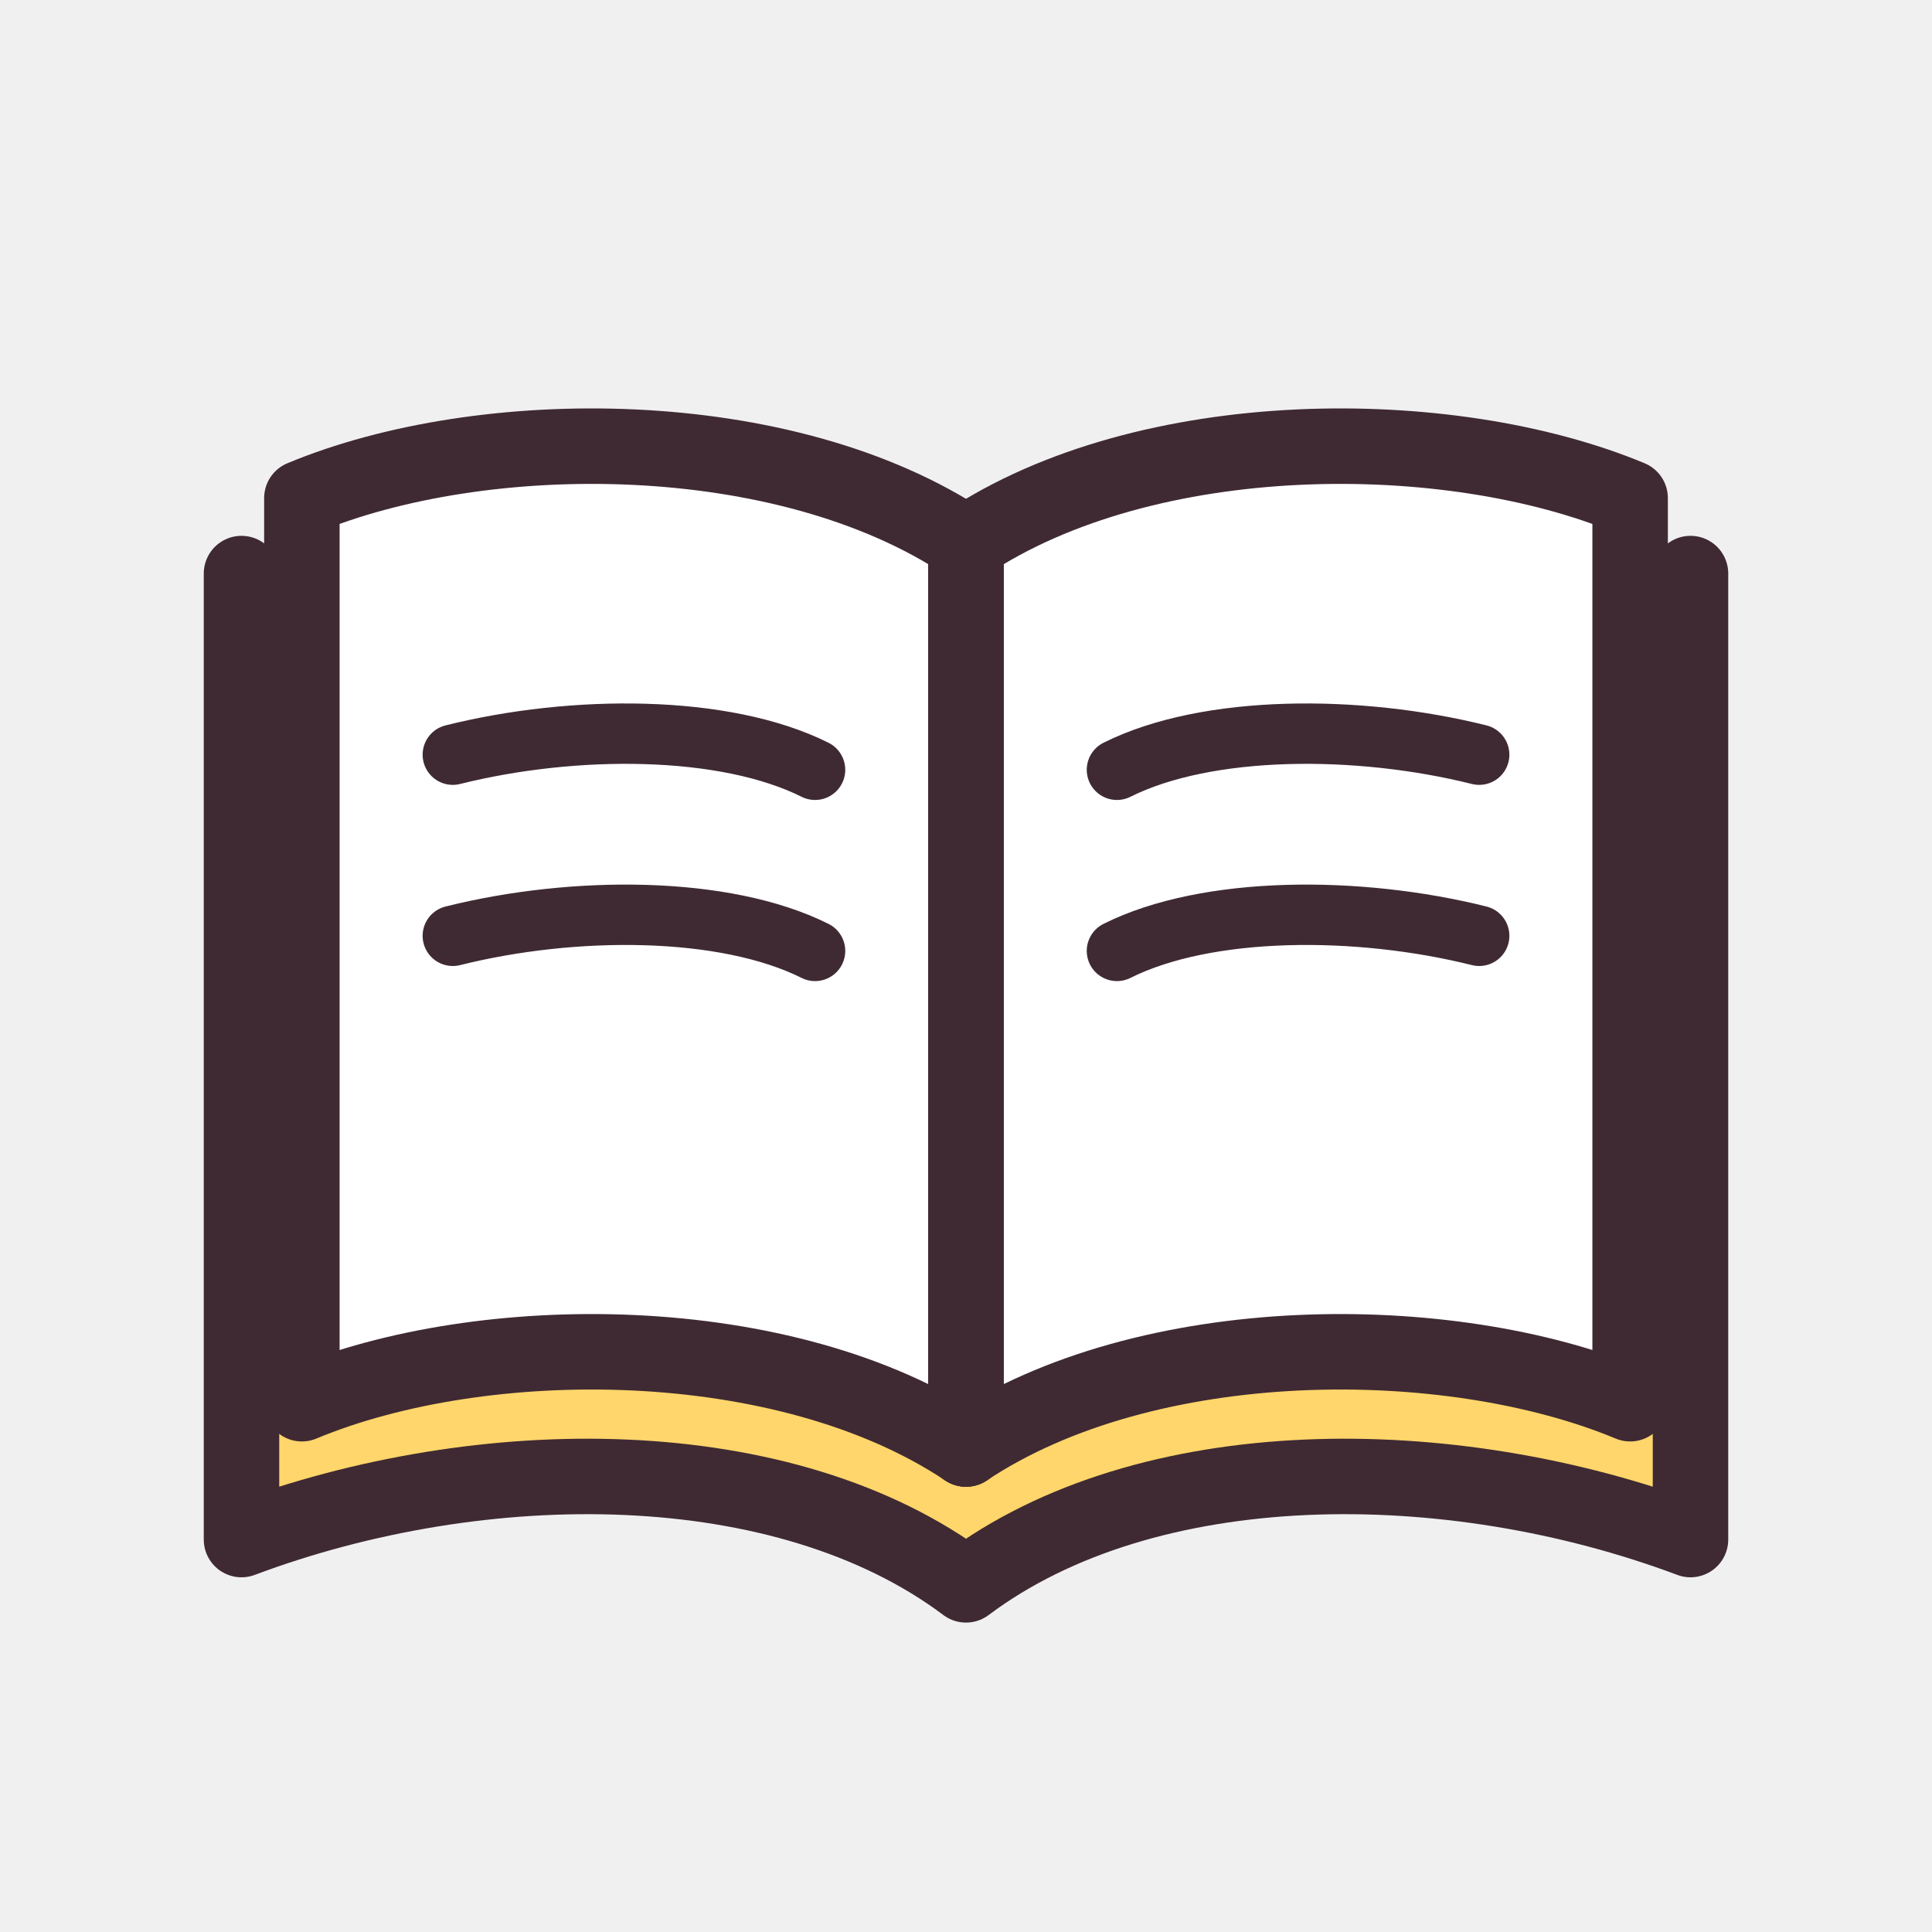
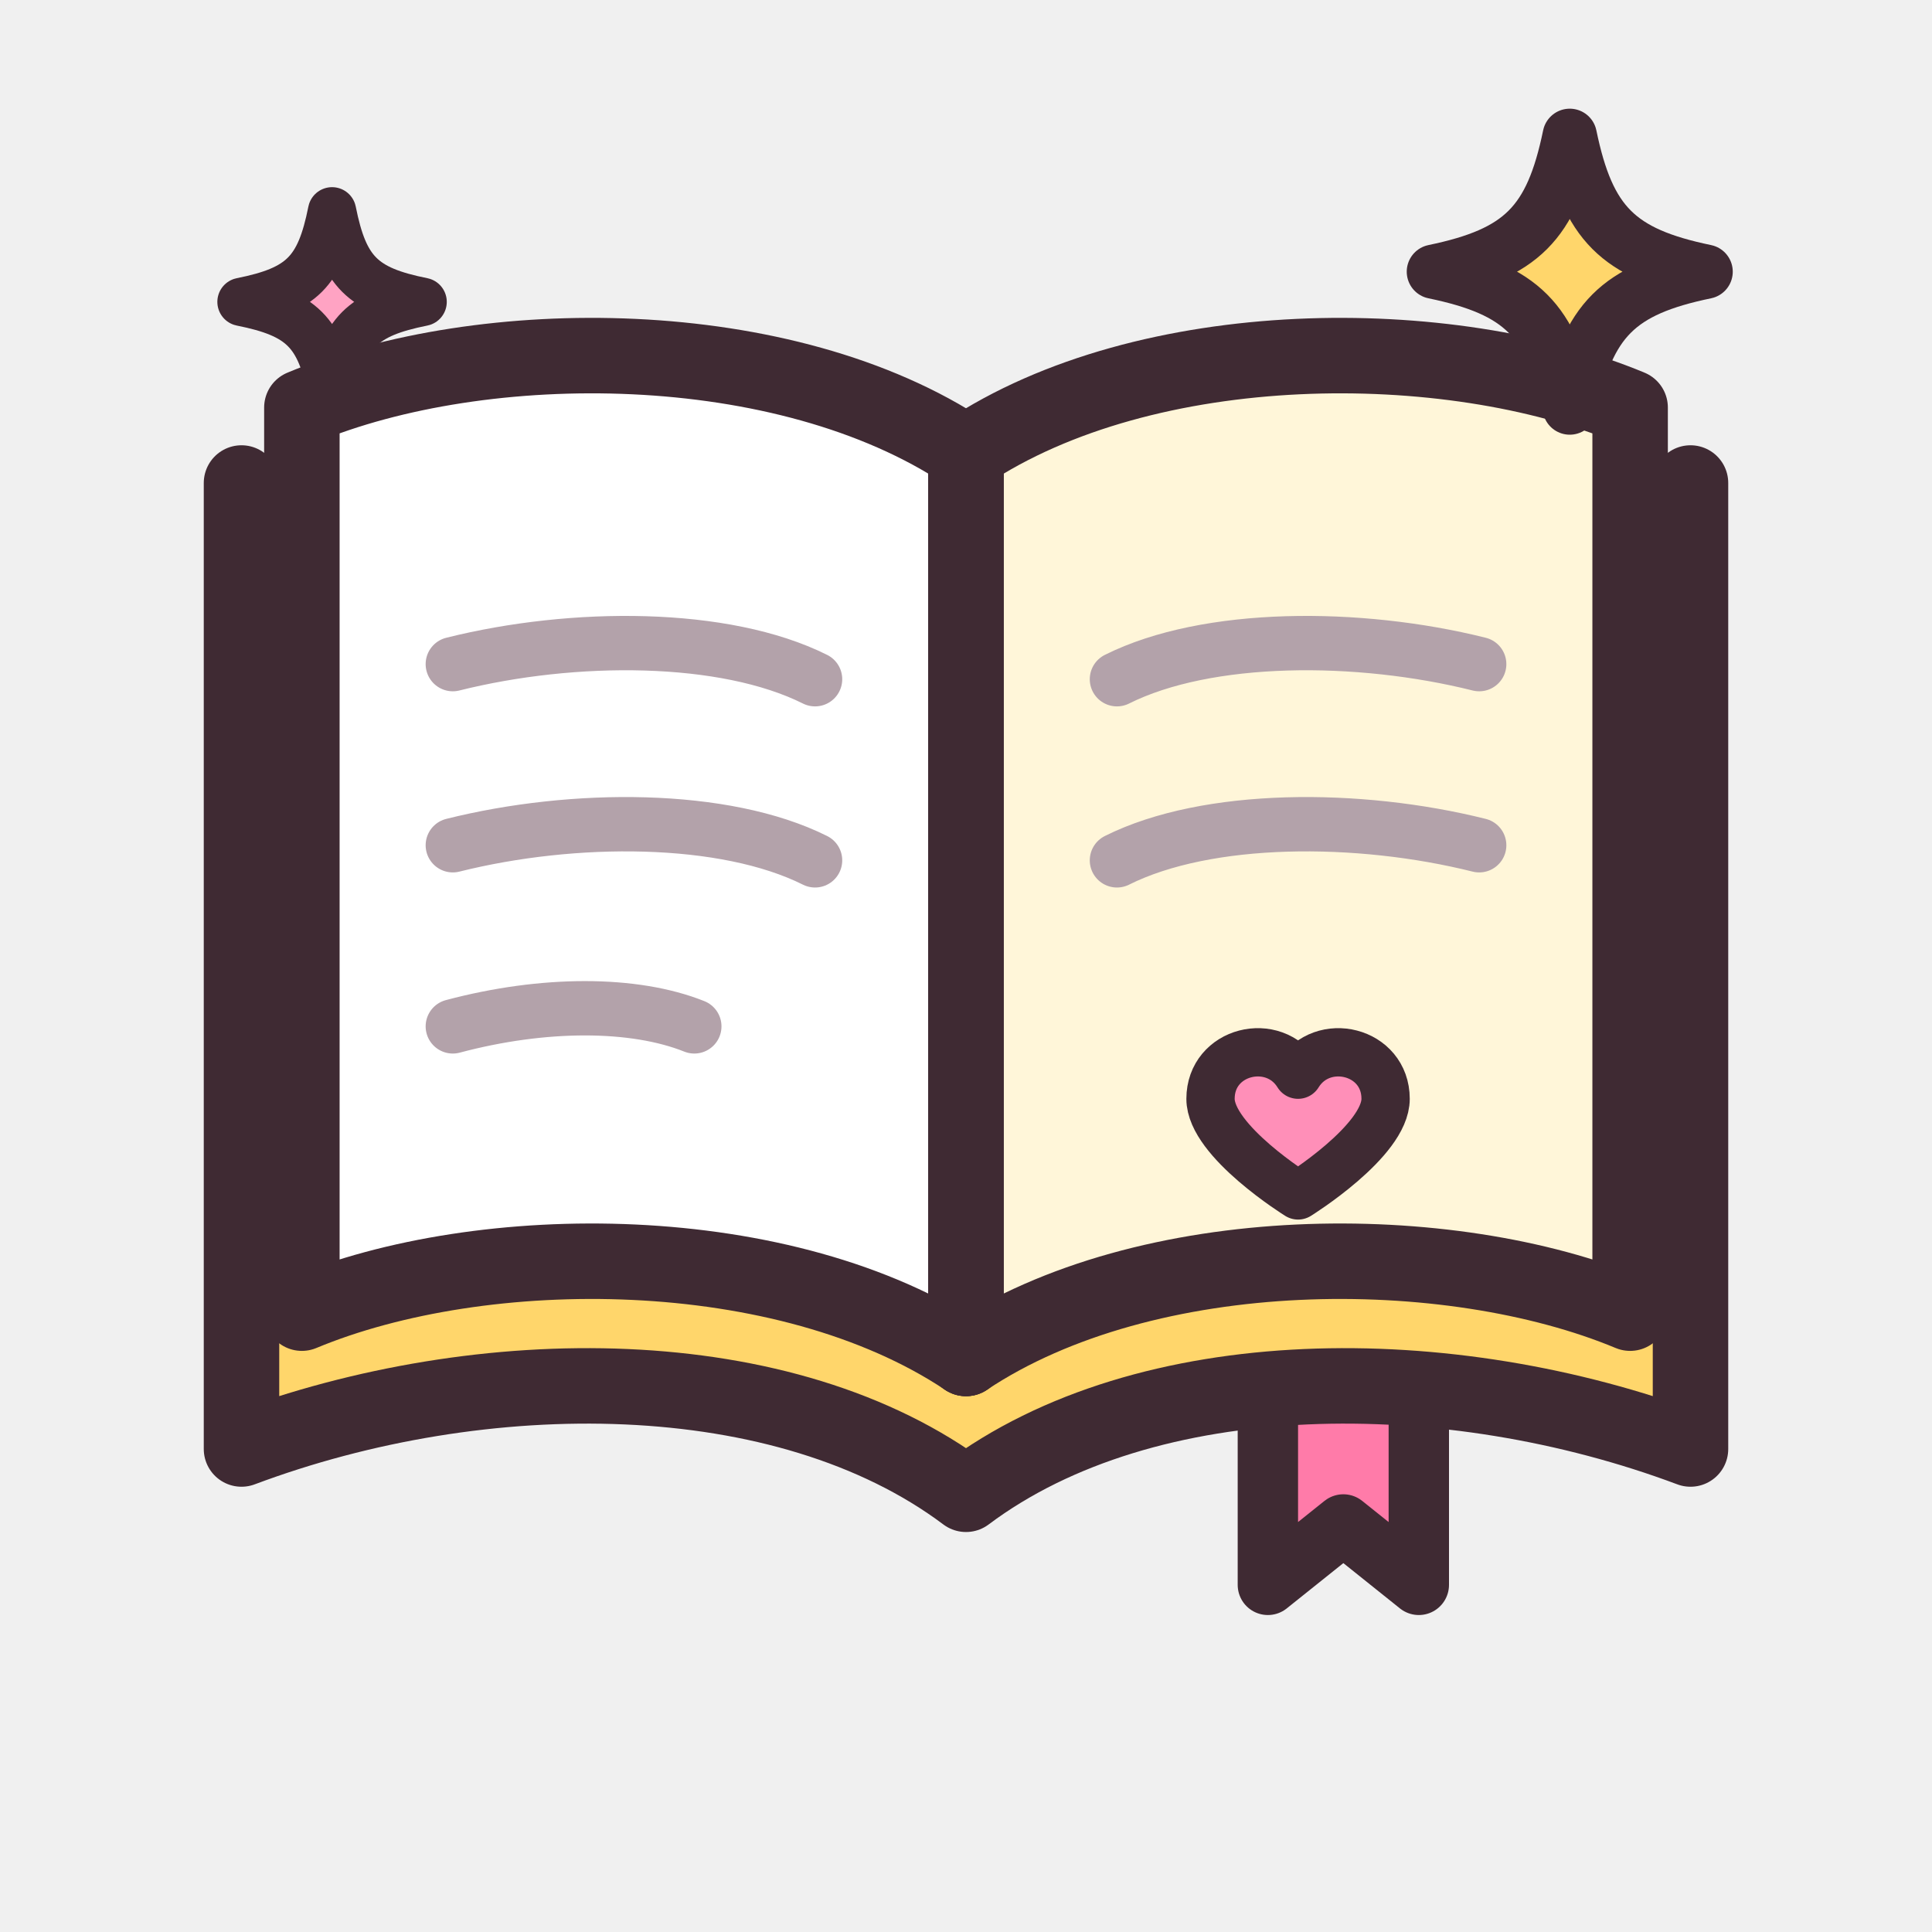
<svg xmlns="http://www.w3.org/2000/svg" viewBox="0 0 64 64" fill="none" stroke="#3F2A33" stroke-width="2.5" stroke-linecap="round" stroke-linejoin="round">
-   <path d="M8 19v32c8-3 18-3 24 1.5 6-4.5 16-4.5 24-1.5V19" fill="#FFD66B" />
-   <path d="M32 18c-6-4-16-4-22-1.5v30c6-2.5 16-2.5 22 1.5z" fill="#FFFFFF" />
-   <path d="M32 18c6-4 16-4 22-1.5v30c-6-2.5-16-2.5-22 1.5z" fill="#FFFFFF" />
-   <path d="M32 18v30" />
-   <path d="M15 25c4-1 9-1 12 .5M15 31c4-1 9-1 12 .5M37 25.5c3-1.5 8-1.5 12-.5M37 31.5c3-1.5 8-1.5 12-.5" stroke-width="2" />
+   <g data-part="ribbon" data-origin="44.5 44">
+     <path d="M42 42.5v10l2.5 -2 2.5 2v-10z" fill="#FF7BA9" stroke-width="2" />
+   </g>
+   <path d="M8 16v32c8 -3 18 -3 24 1.5 6 -4.5 16 -4.5 24 -1.5V16" fill="#FFD66B" />
+   <path d="M32 15c-6 -4 -16 -4 -22 -1.5v30c6 -2.5 16 -2.5 22 1.5z" fill="#FFFFFF" />
+   <path d="M32 15c6 -4 16 -4 22 -1.5v30c-6 -2.5 -16 -2.5 -22 1.5z" fill="#FFF6D9" />
+   <path d="M32 15v30" />
+   <path d="M15 22c4 -1 9 -1 12 0.5M15 28c4 -1 9 -1 12 0.5M15 34c3 -0.8 6 -0.8 8 0M37 22.5c3 -1.5 8 -1.5 12 -0.5M37 28.5c3 -1.5 8 -1.5 12 -0.5" stroke="#B3A2AA" stroke-width="1.8" />
+   <path d="M43 35.6c-0.8 -1.3 -2.9 -0.8 -2.9 0.8 0 1.4 2.9 3.2 2.9 3.2s2.9 -1.8 2.9 -3.2c0 -1.6 -2.1 -2.1 -2.9 -0.8z" fill="#FF8FB8" stroke-width="1.6" />
+   <g data-part="sparkle-a" data-origin="52 9">
+     <path d="M52 4.5c.6 2.9 1.6 3.9 4.5 4.5-2.9.6-3.9 1.6-4.5 4.5-.6-2.9-1.6-3.9-4.5-4.5 2.9-.6 3.9-1.6 4.5-4.5z" fill="#FFD66B" stroke-width="1.8" />
+   </g>
+   <g data-part="sparkle-b" data-origin="11 10">
+     <path d="M11 7c.4 2 1 2.6 3 3-2 .4-2.6 1-3 3-.4-2-1-2.6-3-3 2-.4 2.6-1 3-3z" fill="#FFA3C3" stroke-width="1.6" />
+   </g>
</svg>
